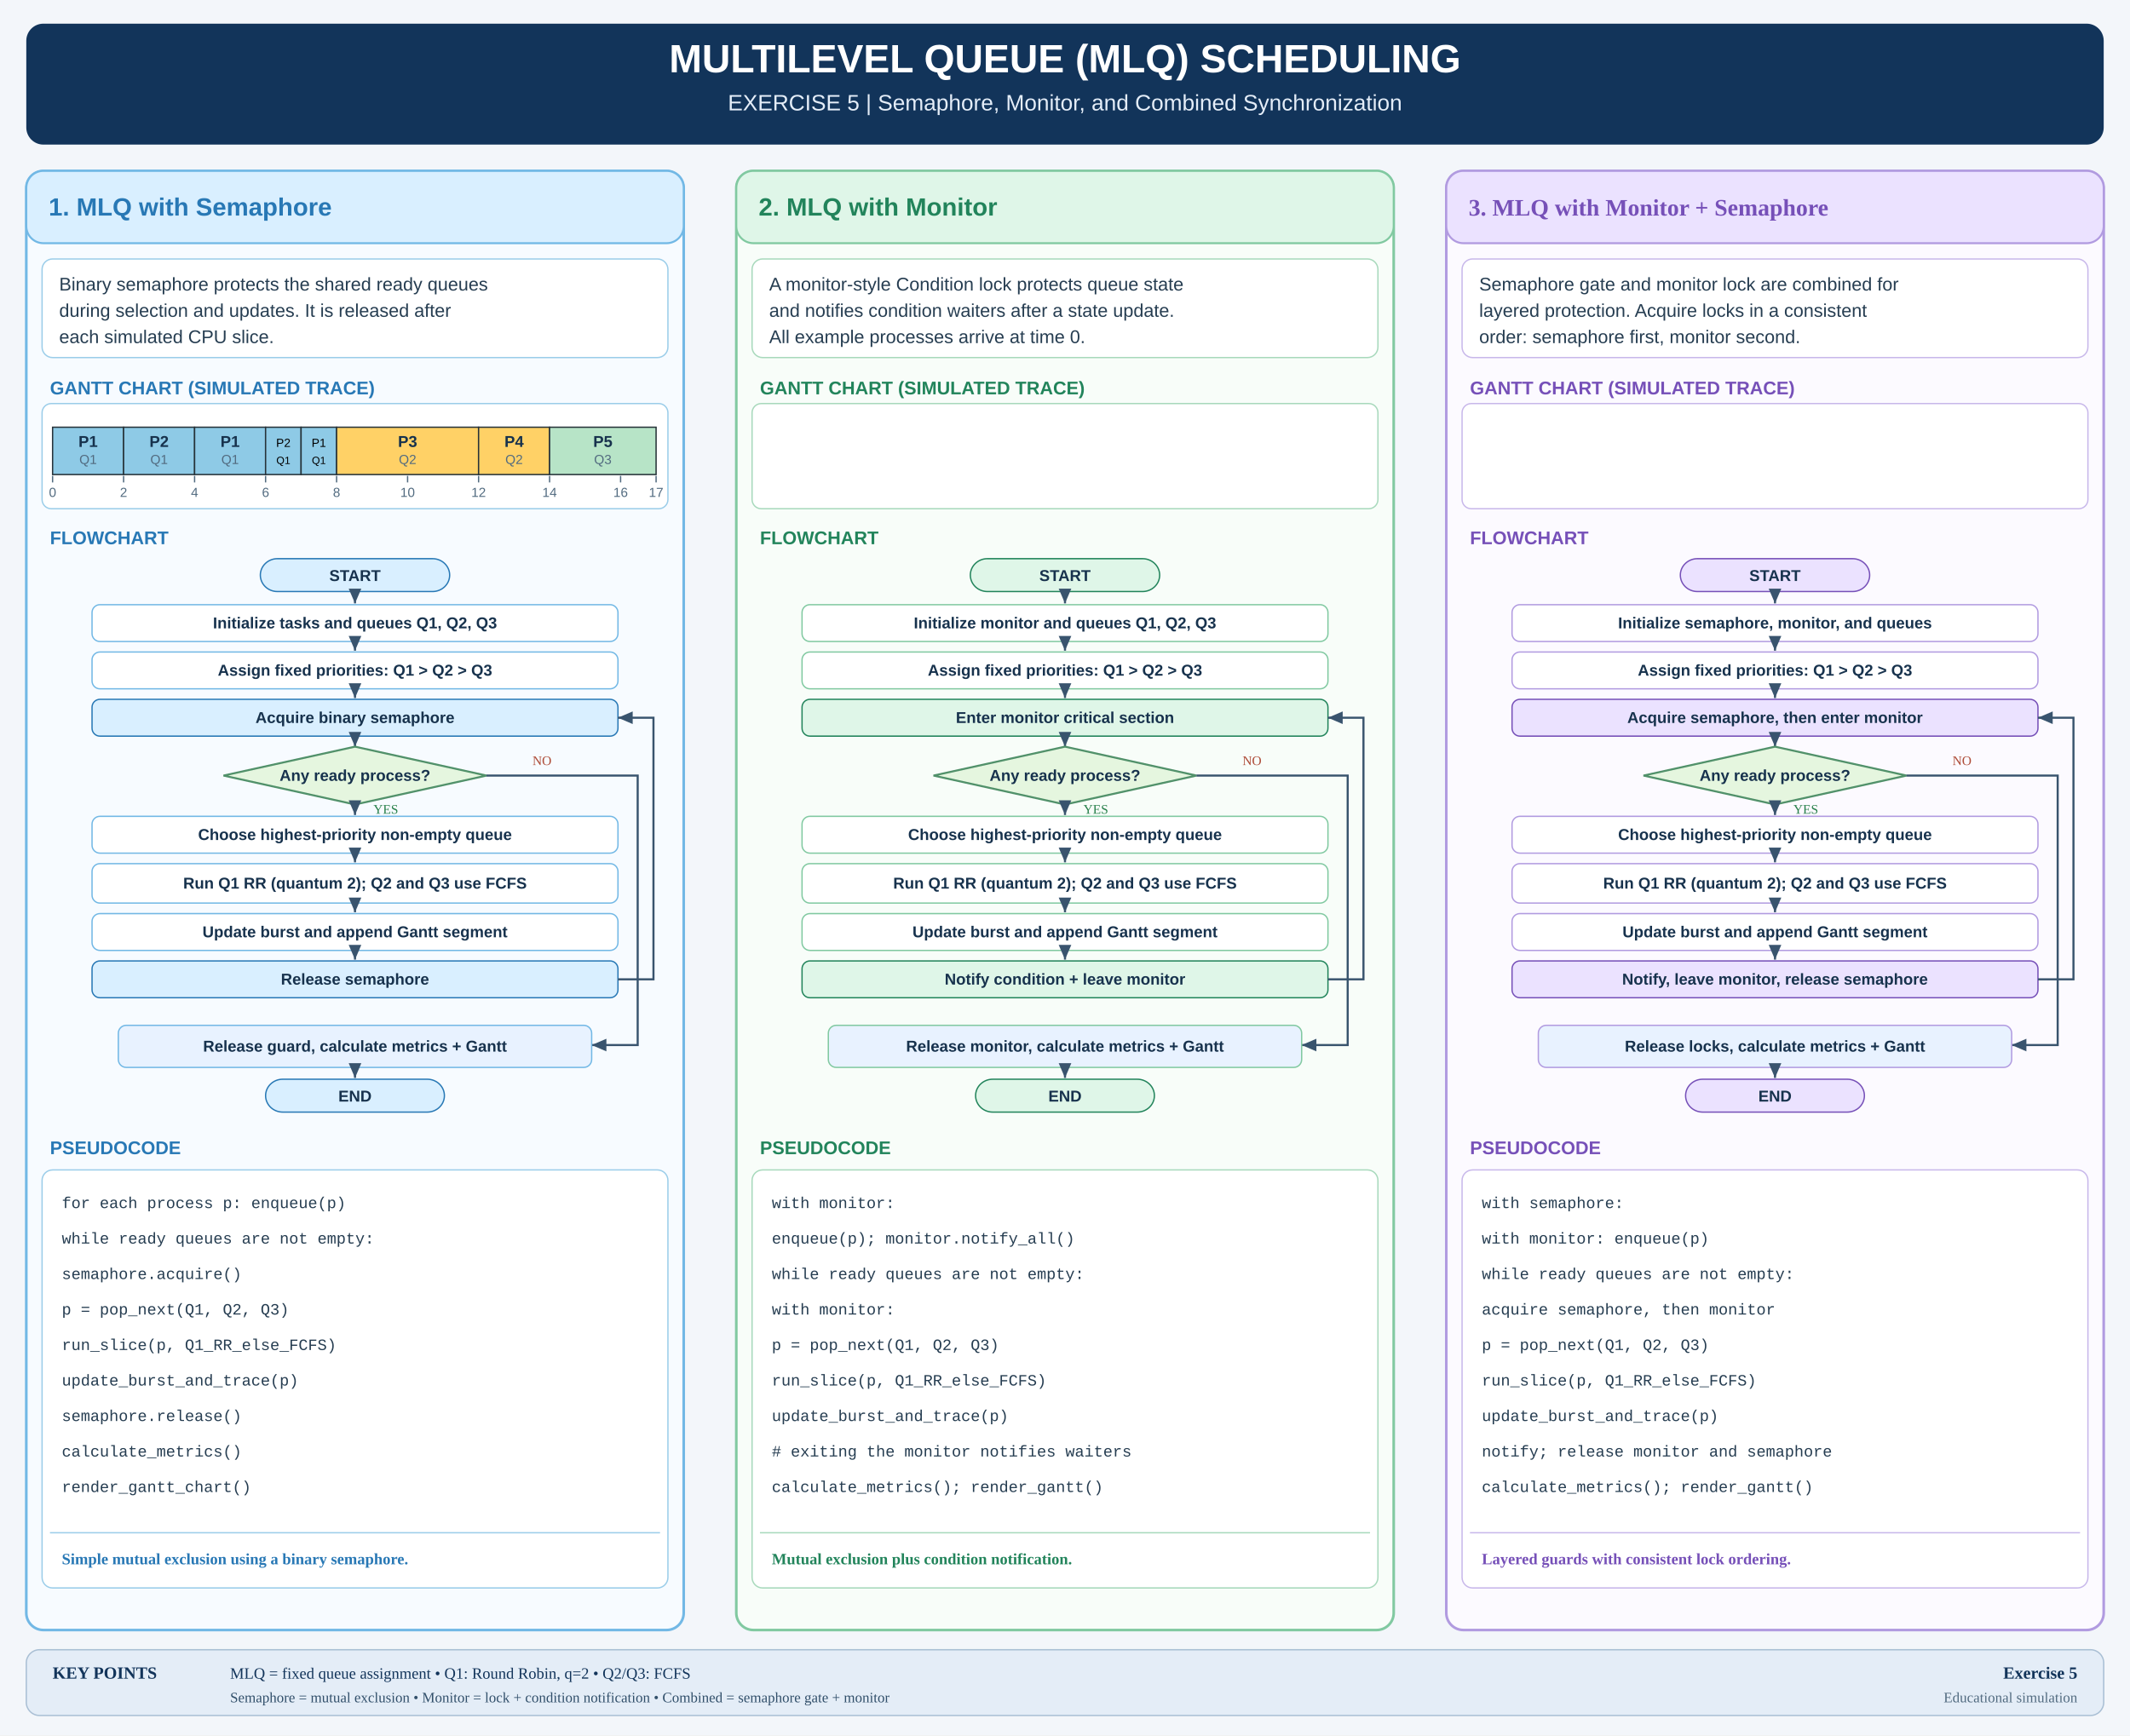
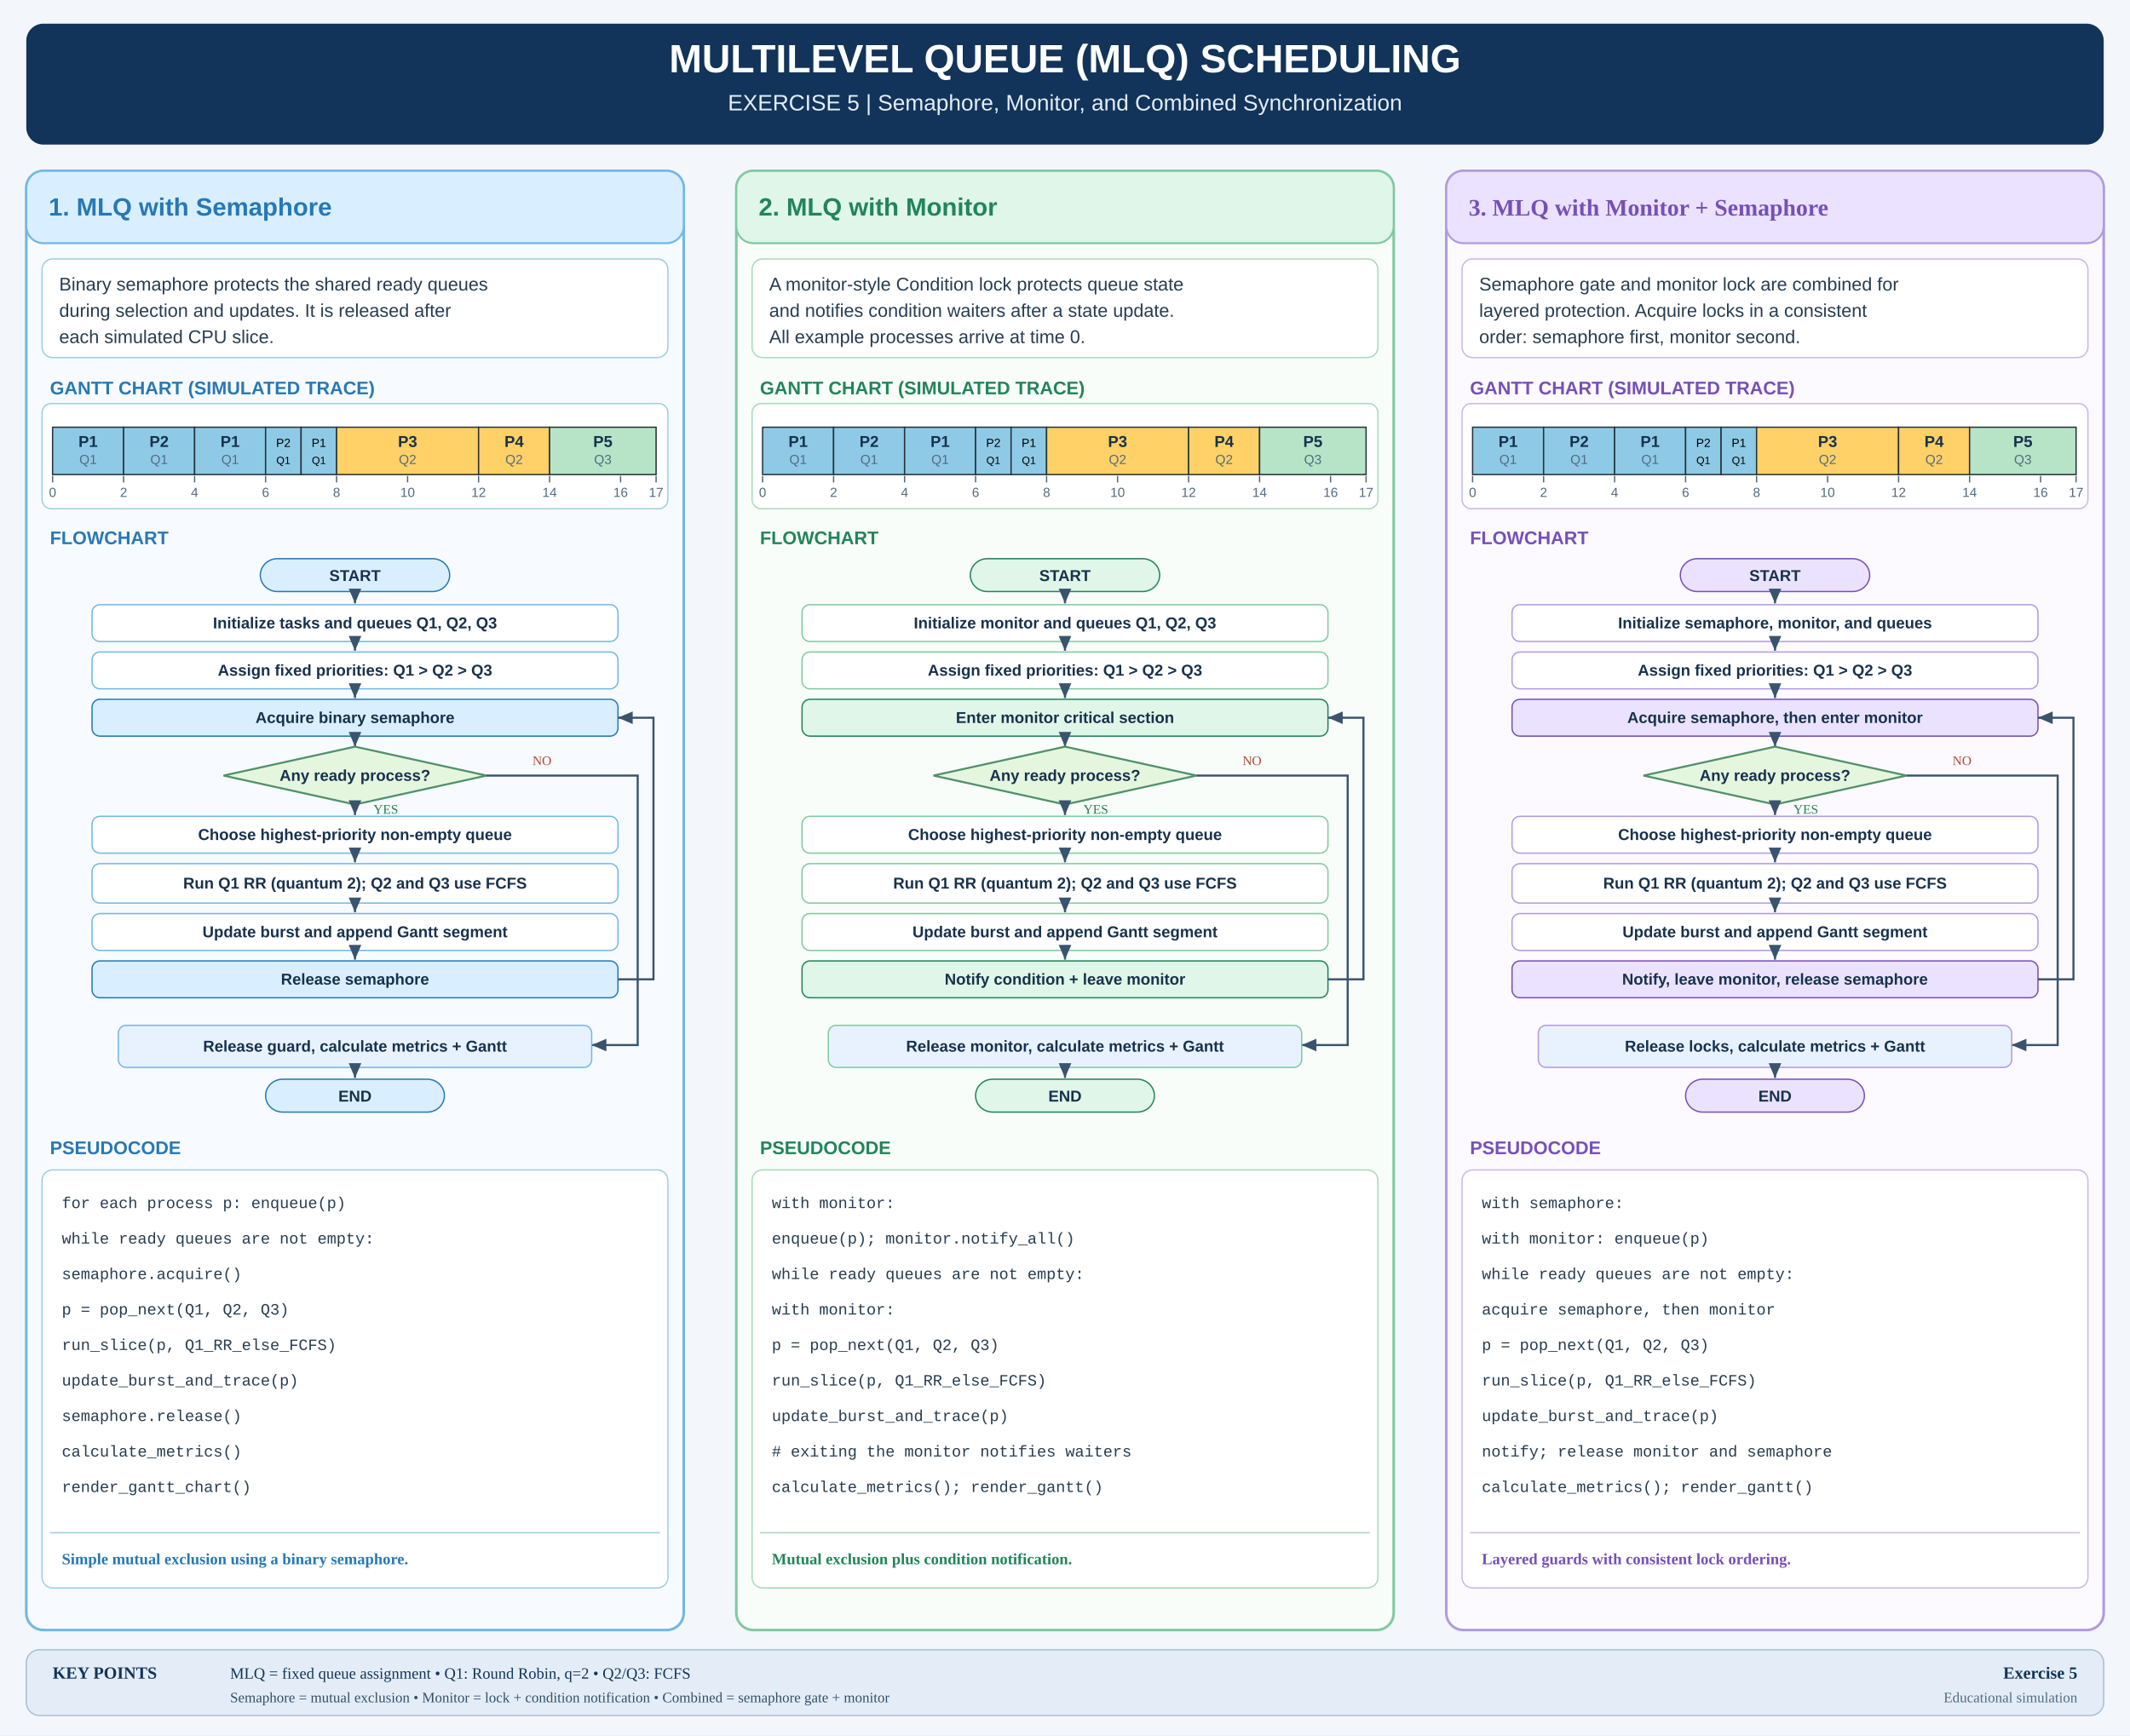
<svg xmlns="http://www.w3.org/2000/svg" width="1620" height="1320" viewBox="0 0 1620 1320">
  <defs>
    <style>
    .title{font:700 30px Arial,sans-serif;fill:#fff}.subtitle{font:500 17px Arial,sans-serif;fill:#e4edf8}
    .cardtitle{font:700 19px Arial,sans-serif}.desc{font:14px Arial,sans-serif;fill:#263d51}
    .section{font:700 14px Arial,sans-serif}.node{font:600 12px Arial,sans-serif;fill:#17324d;text-anchor:middle}
    .code{font:12px Consolas,'Courier New',monospace;fill:#263d51}.tick{font:10px Arial,sans-serif;fill:#526b80;text-anchor:middle}
    .arrow{fill:none;stroke:#39546e;stroke-width:1.6;marker-end:url(#arrow)}
  </style>
    <marker id="arrow" markerWidth="8" markerHeight="8" refX="7" refY="3" orient="auto">
      <path d="M0,0 L7,3 L0,6 z" fill="#39546e" />
    </marker>
    <g id="gantt">
      <rect x="20" y="325" width="54" height="36" fill="#8ecae6" stroke="#263238" />
      <text x="47" y="340" class="node">P1</text>
      <text x="47" y="353" class="tick">Q1</text>
      <rect x="74" y="325" width="54" height="36" fill="#8ecae6" stroke="#263238" />
      <text x="101" y="340" class="node">P2</text>
      <text x="101" y="353" class="tick">Q1</text>
      <rect x="128" y="325" width="54" height="36" fill="#8ecae6" stroke="#263238" />
      <text x="155" y="340" class="node">P1</text>
      <text x="155" y="353" class="tick">Q1</text>
      <rect x="182" y="325" width="27" height="36" fill="#8ecae6" stroke="#263238" />
      <text x="195.5" y="340" font-size="9" font-family="Arial" text-anchor="middle">P2</text>
      <text x="195.5" y="353" font-size="8" font-family="Arial" text-anchor="middle">Q1</text>
      <rect x="209" y="325" width="27" height="36" fill="#8ecae6" stroke="#263238" />
      <text x="222.5" y="340" font-size="9" font-family="Arial" text-anchor="middle">P1</text>
      <text x="222.5" y="353" font-size="8" font-family="Arial" text-anchor="middle">Q1</text>
      <rect x="236" y="325" width="108" height="36" fill="#ffd166" stroke="#263238" />
      <text x="290" y="340" class="node">P3</text>
      <text x="290" y="353" class="tick">Q2</text>
      <rect x="344" y="325" width="54" height="36" fill="#ffd166" stroke="#263238" />
      <text x="371" y="340" class="node">P4</text>
      <text x="371" y="353" class="tick">Q2</text>
      <rect x="398" y="325" width="81" height="36" fill="#b7e4c7" stroke="#263238" />
      <text x="438.5" y="340" class="node">P5</text>
      <text x="438.5" y="353" class="tick">Q3</text>
      <path d="M20 362v5 M74 362v5 M128 362v5 M182 362v5 M236 362v5 M290 362v5 M344 362v5 M398 362v5 M452 362v5 M479 362v5" stroke="#526b80" />
      <text x="20" y="378" class="tick">0</text>
      <text x="74" y="378" class="tick">2</text>
      <text x="128" y="378" class="tick">4</text>
      <text x="182" y="378" class="tick">6</text>
      <text x="236" y="378" class="tick">8</text>
      <text x="290" y="378" class="tick">10</text>
      <text x="344" y="378" class="tick">12</text>
      <text x="398" y="378" class="tick">14</text>
      <text x="452" y="378" class="tick">16</text>
      <text x="479" y="378" class="tick">17</text>
    </g>
  </defs>
  <rect width="1620" height="1320" fill="#f3f6fa" />
  <rect x="20" y="18" width="1580" height="92" rx="13" fill="#12345a" />
  <text x="810" y="55" class="title" text-anchor="middle">MULTILEVEL QUEUE (MLQ) SCHEDULING</text>
  <text x="810" y="84" class="subtitle" text-anchor="middle">EXERCISE 5  |  Semaphore, Monitor, and Combined Synchronization</text>
  <g transform="translate(20,0)">
    <rect x="0" y="130" width="500" height="1110" rx="13" fill="#f7fbff" stroke="#72b8e5" stroke-width="2" />
    <rect x="0" y="130" width="500" height="55" rx="13" fill="#d9efff" stroke="#72b8e5" stroke-width="1.5" />
    <text x="17" y="164" class="cardtitle" fill="#2878b5">1. MLQ with Semaphore</text>
    <rect x="12" y="197" width="476" height="75" rx="8" fill="#fff" stroke="#9bcde9" />
    <text x="25" y="221" class="desc">Binary semaphore protects the shared ready queues</text>
    <text x="25" y="241" class="desc">during selection and updates. It is released after</text>
    <text x="25" y="261" class="desc">each simulated CPU slice.</text>
    <text x="18" y="300" class="section" fill="#2878b5">GANTT CHART (SIMULATED TRACE)</text>
    <rect x="12" y="307" width="476" height="80" rx="7" fill="#fff" stroke="#9bcde9" />
    <use href="#gantt" />
    <text x="18" y="414" class="section" fill="#2878b5">FLOWCHART</text>
    <rect x="178" y="425" width="144" height="25" rx="13" fill="#d9efff" stroke="#2878b5" />
    <text x="250" y="442" class="node">START</text>
    <path d="M250 450V459" class="arrow" />
    <rect x="50" y="460" width="400" height="28" rx="6" fill="#fff" stroke="#72b8e5" />
    <text x="250" y="478" class="node">Initialize tasks and queues Q1, Q2, Q3</text>
    <path d="M250 488V495" class="arrow" />
    <rect x="50" y="496" width="400" height="28" rx="6" fill="#fff" stroke="#72b8e5" />
    <text x="250" y="514" class="node">Assign fixed priorities: Q1 &gt; Q2 &gt; Q3</text>
    <path d="M250 524V531" class="arrow" />
    <rect x="50" y="532" width="400" height="28" rx="6" fill="#d9efff" stroke="#2878b5" />
    <text x="250" y="550" class="node">Acquire binary semaphore</text>
    <path d="M250 560V568" class="arrow" />
    <polygon points="250,568 350,590 250,612 150,590" fill="#e5f6df" stroke="#51916a" stroke-width="1.5" />
    <text x="250" y="594" class="node">Any ready process?</text>
    <path d="M250 612V620" class="arrow" />
    <text x="264" y="619" font-size="10" fill="#27804a">YES</text>
    <rect x="50" y="621" width="400" height="28" rx="6" fill="#fff" stroke="#72b8e5" />
    <text x="250" y="639" class="node">Choose highest-priority non-empty queue</text>
    <path d="M250 649V656" class="arrow" />
    <rect x="50" y="657" width="400" height="30" rx="6" fill="#fff" stroke="#72b8e5" />
    <text x="250" y="676" class="node">Run Q1 RR (quantum 2); Q2 and Q3 use FCFS</text>
    <path d="M250 687V694" class="arrow" />
    <rect x="50" y="695" width="400" height="28" rx="6" fill="#fff" stroke="#72b8e5" />
    <text x="250" y="713" class="node">Update burst and append Gantt segment</text>
    <path d="M250 723V730" class="arrow" />
    <rect x="50" y="731" width="400" height="28" rx="6" fill="#d9efff" stroke="#2878b5" />
    <text x="250" y="749" class="node">Release semaphore</text>
    <path d="M450 745H477V546H450" class="arrow" />
    <path d="M350 590H465V795H430" class="arrow" />
    <text x="385" y="582" font-size="10" fill="#ad4a36">NO</text>
    <rect x="70" y="780" width="360" height="32" rx="6" fill="#e8f2ff" stroke="#72b8e5" />
    <text x="250" y="800" class="node">Release guard, calculate metrics + Gantt</text>
    <path d="M250 812V820" class="arrow" />
    <rect x="182" y="821" width="136" height="25" rx="13" fill="#d9efff" stroke="#2878b5" />
    <text x="250" y="838" class="node">END</text>
    <text x="18" y="878" class="section" fill="#2878b5">PSEUDOCODE</text>
    <rect x="12" y="890" width="476" height="318" rx="8" fill="#fff" stroke="#9bcde9" />
    <text x="27" y="919" class="code">for each process p: enqueue(p)</text>
    <text x="27" y="946" class="code">while ready queues are not empty:</text>
    <text x="27" y="973" class="code">    semaphore.acquire()</text>
    <text x="27" y="1000" class="code">    p = pop_next(Q1, Q2, Q3)</text>
    <text x="27" y="1027" class="code">    run_slice(p, Q1_RR_else_FCFS)</text>
    <text x="27" y="1054" class="code">    update_burst_and_trace(p)</text>
    <text x="27" y="1081" class="code">    semaphore.release()</text>
    <text x="27" y="1108" class="code">calculate_metrics()</text>
    <text x="27" y="1135" class="code">render_gantt_chart()</text>
    <path d="M18 1166H482" stroke="#9bcde9" />
    <text x="27" y="1190" font-size="12" font-weight="700" fill="#2878b5">Simple mutual exclusion using a binary semaphore.</text>
  </g>
  <g transform="translate(560,0)">
    <rect x="0" y="130" width="500" height="1110" rx="13" fill="#f8fdf9" stroke="#81c9a1" stroke-width="2" />
    <rect x="0" y="130" width="500" height="55" rx="13" fill="#dff6e8" stroke="#81c9a1" stroke-width="1.5" />
    <text x="17" y="164" class="cardtitle" fill="#22845b">2. MLQ with Monitor</text>
    <rect x="12" y="197" width="476" height="75" rx="8" fill="#fff" stroke="#a8d9bc" />
    <text x="25" y="221" class="desc">A monitor-style Condition lock protects queue state</text>
    <text x="25" y="241" class="desc">and notifies condition waiters after a state update.</text>
    <text x="25" y="261" class="desc">All example processes arrive at time 0.</text>
    <text x="18" y="300" class="section" fill="#22845b">GANTT CHART (SIMULATED TRACE)</text>
    <rect x="12" y="307" width="476" height="80" rx="7" fill="#fff" stroke="#a8d9bc" />
-     <use href="#gantt" transform="translate(540,0)" />
+     <use href="#gantt" />
    <text x="18" y="414" class="section" fill="#22845b">FLOWCHART</text>
    <rect x="178" y="425" width="144" height="25" rx="13" fill="#dff6e8" stroke="#22845b" />
    <text x="250" y="442" class="node">START</text>
    <path d="M250 450V459" class="arrow" />
    <rect x="50" y="460" width="400" height="28" rx="6" fill="#fff" stroke="#81c9a1" />
    <text x="250" y="478" class="node">Initialize monitor and queues Q1, Q2, Q3</text>
    <path d="M250 488V495" class="arrow" />
    <rect x="50" y="496" width="400" height="28" rx="6" fill="#fff" stroke="#81c9a1" />
    <text x="250" y="514" class="node">Assign fixed priorities: Q1 &gt; Q2 &gt; Q3</text>
    <path d="M250 524V531" class="arrow" />
    <rect x="50" y="532" width="400" height="28" rx="6" fill="#dff6e8" stroke="#22845b" />
    <text x="250" y="550" class="node">Enter monitor critical section</text>
    <path d="M250 560V568" class="arrow" />
    <polygon points="250,568 350,590 250,612 150,590" fill="#e5f6df" stroke="#51916a" stroke-width="1.5" />
    <text x="250" y="594" class="node">Any ready process?</text>
    <path d="M250 612V620" class="arrow" />
    <text x="264" y="619" font-size="10" fill="#27804a">YES</text>
    <rect x="50" y="621" width="400" height="28" rx="6" fill="#fff" stroke="#81c9a1" />
    <text x="250" y="639" class="node">Choose highest-priority non-empty queue</text>
    <path d="M250 649V656" class="arrow" />
    <rect x="50" y="657" width="400" height="30" rx="6" fill="#fff" stroke="#81c9a1" />
    <text x="250" y="676" class="node">Run Q1 RR (quantum 2); Q2 and Q3 use FCFS</text>
    <path d="M250 687V694" class="arrow" />
    <rect x="50" y="695" width="400" height="28" rx="6" fill="#fff" stroke="#81c9a1" />
    <text x="250" y="713" class="node">Update burst and append Gantt segment</text>
    <path d="M250 723V730" class="arrow" />
    <rect x="50" y="731" width="400" height="28" rx="6" fill="#dff6e8" stroke="#22845b" />
    <text x="250" y="749" class="node">Notify condition + leave monitor</text>
    <path d="M450 745H477V546H450" class="arrow" />
    <path d="M350 590H465V795H430" class="arrow" />
    <text x="385" y="582" font-size="10" fill="#ad4a36">NO</text>
    <rect x="70" y="780" width="360" height="32" rx="6" fill="#e8f2ff" stroke="#81c9a1" />
    <text x="250" y="800" class="node">Release monitor, calculate metrics + Gantt</text>
    <path d="M250 812V820" class="arrow" />
    <rect x="182" y="821" width="136" height="25" rx="13" fill="#dff6e8" stroke="#22845b" />
    <text x="250" y="838" class="node">END</text>
    <text x="18" y="878" class="section" fill="#22845b">PSEUDOCODE</text>
    <rect x="12" y="890" width="476" height="318" rx="8" fill="#fff" stroke="#a8d9bc" />
    <text x="27" y="919" class="code">with monitor:</text>
    <text x="27" y="946" class="code">    enqueue(p); monitor.notify_all()</text>
    <text x="27" y="973" class="code">while ready queues are not empty:</text>
    <text x="27" y="1000" class="code">    with monitor:</text>
    <text x="27" y="1027" class="code">        p = pop_next(Q1, Q2, Q3)</text>
    <text x="27" y="1054" class="code">        run_slice(p, Q1_RR_else_FCFS)</text>
    <text x="27" y="1081" class="code">        update_burst_and_trace(p)</text>
    <text x="27" y="1108" class="code"># exiting the monitor notifies waiters</text>
    <text x="27" y="1135" class="code">calculate_metrics(); render_gantt()</text>
    <path d="M18 1166H482" stroke="#a8d9bc" />
    <text x="27" y="1190" font-size="12" font-weight="700" fill="#22845b">Mutual exclusion plus condition notification.</text>
  </g>
  <g transform="translate(1100,0)">
    <rect x="0" y="130" width="500" height="1110" rx="13" fill="#fcfaff" stroke="#b19be0" stroke-width="2" />
    <rect x="0" y="130" width="500" height="55" rx="13" fill="#ebe2ff" stroke="#b19be0" stroke-width="1.5" />
    <text x="17" y="164" font-size="18" font-weight="700" fill="#7650b8">3. MLQ with Monitor + Semaphore</text>
    <rect x="12" y="197" width="476" height="75" rx="8" fill="#fff" stroke="#c8b8ea" />
    <text x="25" y="221" class="desc">Semaphore gate and monitor lock are combined for</text>
    <text x="25" y="241" class="desc">layered protection. Acquire locks in a consistent</text>
    <text x="25" y="261" class="desc">order: semaphore first, monitor second.</text>
    <text x="18" y="300" class="section" fill="#7650b8">GANTT CHART (SIMULATED TRACE)</text>
    <rect x="12" y="307" width="476" height="80" rx="7" fill="#fff" stroke="#c8b8ea" />
-     <use href="#gantt" transform="translate(1080,0)" />
+     <use href="#gantt" />
    <text x="18" y="414" class="section" fill="#7650b8">FLOWCHART</text>
    <rect x="178" y="425" width="144" height="25" rx="13" fill="#ebe2ff" stroke="#7650b8" />
    <text x="250" y="442" class="node">START</text>
    <path d="M250 450V459" class="arrow" />
    <rect x="50" y="460" width="400" height="28" rx="6" fill="#fff" stroke="#b19be0" />
    <text x="250" y="478" class="node">Initialize semaphore, monitor, and queues</text>
    <path d="M250 488V495" class="arrow" />
    <rect x="50" y="496" width="400" height="28" rx="6" fill="#fff" stroke="#b19be0" />
    <text x="250" y="514" class="node">Assign fixed priorities: Q1 &gt; Q2 &gt; Q3</text>
    <path d="M250 524V531" class="arrow" />
    <rect x="50" y="532" width="400" height="28" rx="6" fill="#ebe2ff" stroke="#7650b8" />
    <text x="250" y="550" class="node">Acquire semaphore, then enter monitor</text>
    <path d="M250 560V568" class="arrow" />
    <polygon points="250,568 350,590 250,612 150,590" fill="#e5f6df" stroke="#51916a" stroke-width="1.5" />
    <text x="250" y="594" class="node">Any ready process?</text>
    <path d="M250 612V620" class="arrow" />
    <text x="264" y="619" font-size="10" fill="#27804a">YES</text>
    <rect x="50" y="621" width="400" height="28" rx="6" fill="#fff" stroke="#b19be0" />
    <text x="250" y="639" class="node">Choose highest-priority non-empty queue</text>
    <path d="M250 649V656" class="arrow" />
    <rect x="50" y="657" width="400" height="30" rx="6" fill="#fff" stroke="#b19be0" />
    <text x="250" y="676" class="node">Run Q1 RR (quantum 2); Q2 and Q3 use FCFS</text>
    <path d="M250 687V694" class="arrow" />
    <rect x="50" y="695" width="400" height="28" rx="6" fill="#fff" stroke="#b19be0" />
    <text x="250" y="713" class="node">Update burst and append Gantt segment</text>
    <path d="M250 723V730" class="arrow" />
    <rect x="50" y="731" width="400" height="28" rx="6" fill="#ebe2ff" stroke="#7650b8" />
    <text x="250" y="749" class="node">Notify, leave monitor, release semaphore</text>
    <path d="M450 745H477V546H450" class="arrow" />
    <path d="M350 590H465V795H430" class="arrow" />
    <text x="385" y="582" font-size="10" fill="#ad4a36">NO</text>
    <rect x="70" y="780" width="360" height="32" rx="6" fill="#e8f2ff" stroke="#b19be0" />
    <text x="250" y="800" class="node">Release locks, calculate metrics + Gantt</text>
    <path d="M250 812V820" class="arrow" />
    <rect x="182" y="821" width="136" height="25" rx="13" fill="#ebe2ff" stroke="#7650b8" />
    <text x="250" y="838" class="node">END</text>
    <text x="18" y="878" class="section" fill="#7650b8">PSEUDOCODE</text>
    <rect x="12" y="890" width="476" height="318" rx="8" fill="#fff" stroke="#c8b8ea" />
    <text x="27" y="919" class="code">with semaphore:</text>
    <text x="27" y="946" class="code">    with monitor: enqueue(p)</text>
    <text x="27" y="973" class="code">while ready queues are not empty:</text>
    <text x="27" y="1000" class="code">    acquire semaphore, then monitor</text>
    <text x="27" y="1027" class="code">    p = pop_next(Q1, Q2, Q3)</text>
    <text x="27" y="1054" class="code">    run_slice(p, Q1_RR_else_FCFS)</text>
    <text x="27" y="1081" class="code">    update_burst_and_trace(p)</text>
    <text x="27" y="1108" class="code">    notify; release monitor and semaphore</text>
    <text x="27" y="1135" class="code">calculate_metrics(); render_gantt()</text>
    <path d="M18 1166H482" stroke="#c8b8ea" />
    <text x="27" y="1190" font-size="12" font-weight="700" fill="#7650b8">Layered guards with consistent lock ordering.</text>
  </g>
  <rect x="20" y="1255" width="1580" height="50" rx="10" fill="#e4edf7" stroke="#a9bfd4" />
  <text x="40" y="1277" font-size="13" font-weight="700" fill="#12345a">KEY POINTS</text>
  <text x="175" y="1277" font-size="12" fill="#12345a">MLQ = fixed queue assignment  •  Q1: Round Robin, q=2  •  Q2/Q3: FCFS</text>
  <text x="175" y="1295" font-size="11" fill="#314f6a">Semaphore = mutual exclusion  •  Monitor = lock + condition notification  •  Combined = semaphore gate + monitor</text>
  <text x="1580" y="1277" font-size="13" text-anchor="end" font-weight="700" fill="#12345a">Exercise 5</text>
  <text x="1580" y="1295" font-size="11" text-anchor="end" fill="#526b80">Educational simulation</text>
</svg>
